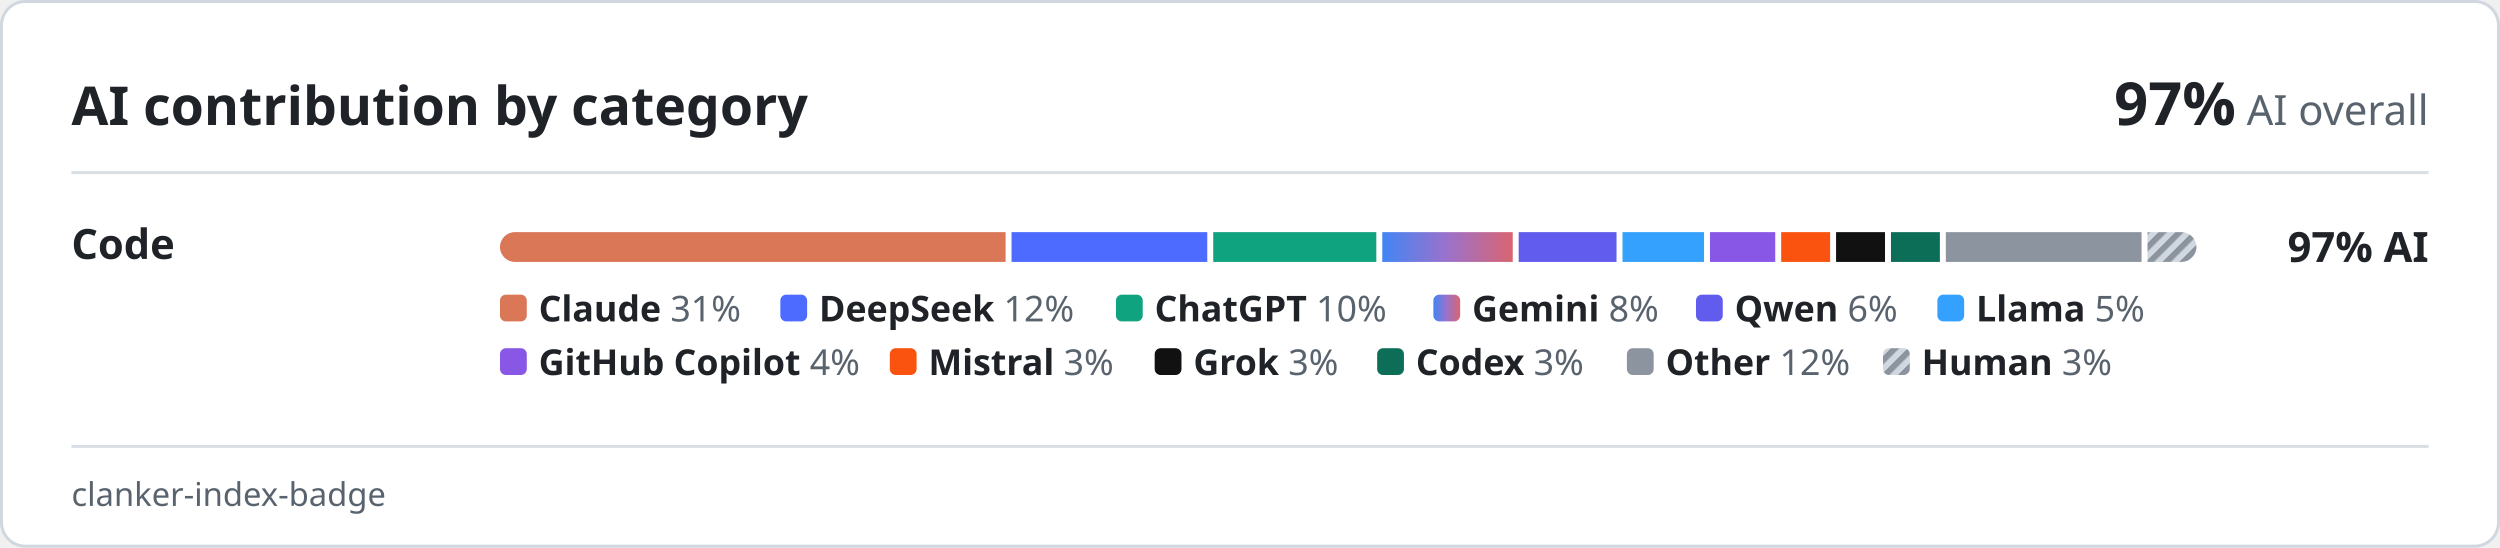
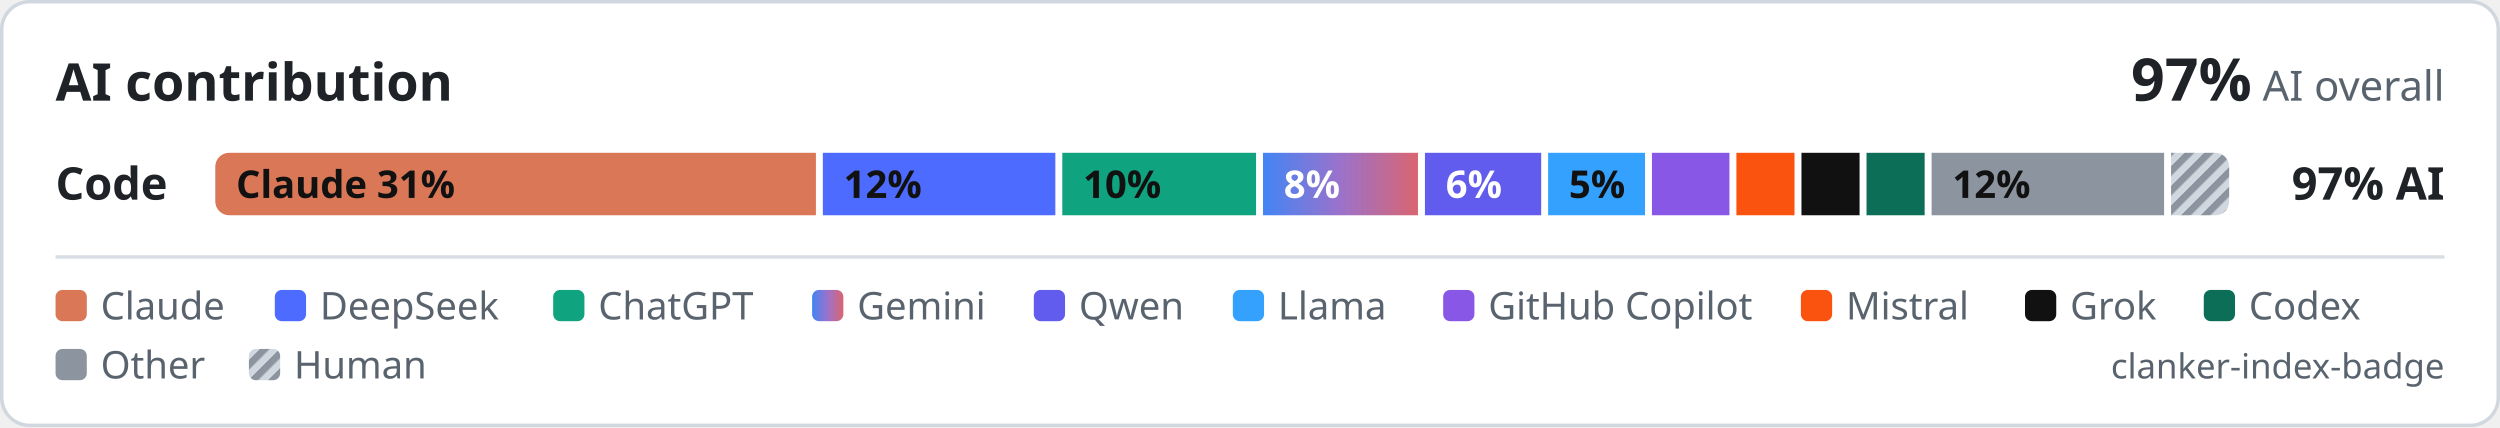
- <svg xmlns="http://www.w3.org/2000/svg" width="840" height="184" viewBox="0 0 840 184" role="img" aria-labelledby="t">
+ <svg xmlns="http://www.w3.org/2000/svg" width="720" height="123" viewBox="0 0 720 123" role="img" aria-labelledby="t">
  <defs>
    <linearGradient id="f0" x1="0" y1="0" x2="1" y2="0">
      <stop offset="0%" stop-color="#4285F4" />
      <stop offset="50%" stop-color="#9B72CB" />
      <stop offset="100%" stop-color="#D96570" />
    </linearGradient>
    <pattern id="f1" width="4" height="4" patternUnits="userSpaceOnUse" patternTransform="rotate(45)">
      <rect width="4" height="4" fill="#d0d7de" />
      <rect width="2" height="4" fill="#8c959f" />
    </pattern>
  </defs>
-   <rect x="0.5" y="0.5" width="839" height="183" rx="8" fill="#ffffff" stroke="#d0d7de" stroke-width="1" />
+   <rect x="0.5" y="0.5" width="719" height="122" rx="8" fill="#ffffff" stroke="#d0d7de" stroke-width="1" />
  <g font-family="-apple-system, BlinkMacSystemFont, 'Segoe UI', 'Noto Sans', Helvetica, Arial, sans-serif">
-     <text x="24" y="42" font-size="18" font-weight="600" fill="#1f2328">AI contribution by category</text>
-     <text x="816" y="42" text-anchor="end" font-size="14" fill="#59636e">
-       <tspan font-size="20" font-weight="700" fill="#1f2328">97%</tspan> AI overall</text>
-     <line x1="24" y1="58" x2="816" y2="58" stroke="#d8dee4" />
-     <text x="24" y="87" font-size="14" font-weight="600" fill="#1f2328">Code</text>
+     <text x="16" y="29" font-size="15" font-weight="600" fill="#1f2328">AI contribution</text>
+     <text x="704" y="29" text-anchor="end" font-size="12" fill="#59636e">
+       <tspan font-size="17" font-weight="800" fill="#1f2328">97%</tspan> AI overall</text>
+     <text x="16" y="57.5" font-size="13" font-weight="600" fill="#1f2328">Code</text>
    <clipPath id="c0">
-       <rect x="168" y="78" width="570" height="10" rx="5" />
+       <rect x="62" y="44" width="580" height="18" rx="4" />
    </clipPath>
    <g clip-path="url(#c0)">
-       <rect x="168.00" y="78" width="169.88" height="10" fill="#D97757" />
-       <rect x="339.88" y="78" width="65.76" height="10" fill="#4D6BFE" />
-       <rect x="407.64" y="78" width="54.80" height="10" fill="#10A37F" />
-       <rect x="464.44" y="78" width="43.84" height="10" fill="url(#f0)" />
-       <rect x="510.28" y="78" width="32.88" height="10" fill="#615CED" />
-       <rect x="545.16" y="78" width="27.40" height="10" fill="#33A1FD" />
-       <rect x="574.56" y="78" width="21.92" height="10" fill="#8957E5" />
-       <rect x="598.48" y="78" width="16.44" height="10" fill="#FA520F" />
-       <rect x="616.92" y="78" width="16.44" height="10" fill="#111111" />
-       <rect x="635.36" y="78" width="16.44" height="10" fill="#0D6E57" />
-       <rect x="653.80" y="78" width="65.76" height="10" fill="#8c959f" />
-       <rect x="721.56" y="78" width="16.44" height="10" fill="url(#f1)" />
+       <rect x="62.00" y="44" width="172.98" height="18" fill="#D97757" />
+       <text x="68.00" y="57" font-size="11" font-weight="600" fill="#111111">Claude 31%</text>
+       <rect x="236.98" y="44" width="66.96" height="18" fill="#4D6BFE" />
+       <text x="242.98" y="57" font-size="11" font-weight="600" fill="#111111">12%</text>
+       <rect x="305.94" y="44" width="55.80" height="18" fill="#10A37F" />
+       <text x="311.94" y="57" font-size="11" font-weight="600" fill="#111111">10%</text>
+       <rect x="363.74" y="44" width="44.64" height="18" fill="url(#f0)" />
+       <text x="369.74" y="57" font-size="11" font-weight="600" fill="#ffffff">8%</text>
+       <rect x="410.38" y="44" width="33.48" height="18" fill="#615CED" />
+       <text x="416.38" y="57" font-size="11" font-weight="600" fill="#ffffff">6%</text>
+       <rect x="445.86" y="44" width="27.90" height="18" fill="#33A1FD" />
+       <text x="451.86" y="57" font-size="11" font-weight="600" fill="#111111">5%</text>
+       <rect x="475.76" y="44" width="22.32" height="18" fill="#8957E5" />
+       <rect x="500.08" y="44" width="16.74" height="18" fill="#FA520F" />
+       <rect x="518.82" y="44" width="16.74" height="18" fill="#111111" />
+       <rect x="537.56" y="44" width="16.74" height="18" fill="#0D6E57" />
+       <rect x="556.30" y="44" width="66.96" height="18" fill="#8c959f" />
+       <text x="562.30" y="57" font-size="11" font-weight="600" fill="#111111">12%</text>
+       <rect x="625.26" y="44" width="16.74" height="18" fill="url(#f1)" />
    </g>
-     <text x="816" y="88" text-anchor="end" font-size="14" font-weight="700" fill="#1f2328">97% AI</text>
-     <rect x="168" y="99" width="9" height="9" rx="2" fill="#D97757" />
-     <text x="181" y="108" font-size="12" fill="#59636e">
-       <tspan font-weight="600" fill="#1f2328">Claude</tspan> 31%</text>
-     <rect x="262.192" y="99" width="9" height="9" rx="2" fill="#4D6BFE" />
-     <text x="275.192" y="108" font-size="12" fill="#59636e">
-       <tspan font-weight="600" fill="#1f2328">DeepSeek</tspan> 12%</text>
-     <rect x="374.955" y="99" width="9" height="9" rx="2" fill="#10A37F" />
-     <text x="387.955" y="108" font-size="12" fill="#59636e">
-       <tspan font-weight="600" fill="#1f2328">ChatGPT</tspan> 10%</text>
-     <rect x="481.613" y="99" width="9" height="9" rx="2" fill="url(#f0)" />
-     <text x="494.613" y="108" font-size="12" fill="#59636e">
-       <tspan font-weight="600" fill="#1f2328">Gemini</tspan> 8%</text>
-     <rect x="569.848" y="99" width="9" height="9" rx="2" fill="#615CED" />
-     <text x="582.848" y="108" font-size="12" fill="#59636e">
-       <tspan font-weight="600" fill="#1f2328">Qwen</tspan> 6%</text>
-     <rect x="650.96" y="99" width="9" height="9" rx="2" fill="#33A1FD" />
-     <text x="663.96" y="108" font-size="12" fill="#59636e">
-       <tspan font-weight="600" fill="#1f2328">Llama</tspan> 5%</text>
-     <rect x="168" y="117" width="9" height="9" rx="2" fill="#8957E5" />
-     <text x="181" y="126" font-size="12" fill="#59636e">
-       <tspan font-weight="600" fill="#1f2328">GitHub Copilot</tspan> 4%</text>
-     <rect x="298.974" y="117" width="9" height="9" rx="2" fill="#FA520F" />
-     <text x="311.974" y="126" font-size="12" fill="#59636e">
-       <tspan font-weight="600" fill="#1f2328">Mistral</tspan> 3%</text>
-     <rect x="387.973" y="117" width="9" height="9" rx="2" fill="#111111" />
-     <text x="400.973" y="126" font-size="12" fill="#59636e">
-       <tspan font-weight="600" fill="#1f2328">Grok</tspan> 3%</text>
-     <rect x="462.725" y="117" width="9" height="9" rx="2" fill="#0D6E57" />
-     <text x="475.725" y="126" font-size="12" fill="#59636e">
-       <tspan font-weight="600" fill="#1f2328">Codex</tspan> 3%</text>
-     <rect x="546.635" y="117" width="9" height="9" rx="2" fill="#8c959f" />
-     <text x="559.635" y="126" font-size="12" fill="#59636e">
-       <tspan font-weight="600" fill="#1f2328">Other</tspan> 12%</text>
-     <rect x="632.686" y="117" width="9" height="9" rx="2" fill="url(#f1)" />
-     <text x="645.686" y="126" font-size="12" fill="#59636e">
-       <tspan font-weight="600" fill="#1f2328">Human</tspan> 3%</text>
-     <line x1="24" y1="150" x2="816" y2="150" stroke="#d8dee4" />
-     <text x="24" y="170" font-size="11" fill="#59636e">clanker-index-badge</text>
+     <text x="704" y="57.5" text-anchor="end" font-size="13" font-weight="700" fill="#1f2328">97% AI</text>
+     <line x1="16" y1="74" x2="704" y2="74" stroke="#d8dee4" />
+     <rect x="16" y="83.5" width="9" height="9" rx="2" fill="#D97757" />
+     <text x="29" y="92" font-size="11" fill="#59636e">Claude</text>
+     <rect x="79.146" y="83.5" width="9" height="9" rx="2" fill="#4D6BFE" />
+     <text x="92.146" y="92" font-size="11" fill="#59636e">DeepSeek</text>
+     <rect x="159.316" y="83.5" width="9" height="9" rx="2" fill="#10A37F" />
+     <text x="172.316" y="92" font-size="11" fill="#59636e">ChatGPT</text>
+     <rect x="233.888" y="83.5" width="9" height="9" rx="2" fill="url(#f0)" />
+     <text x="246.888" y="92" font-size="11" fill="#59636e">Gemini</text>
+     <rect x="297.734" y="83.5" width="9" height="9" rx="2" fill="#615CED" />
+     <text x="310.734" y="92" font-size="11" fill="#59636e">Qwen</text>
+     <rect x="355.05" y="83.5" width="9" height="9" rx="2" fill="#33A1FD" />
+     <text x="368.05" y="92" font-size="11" fill="#59636e">Llama</text>
+     <rect x="415.631" y="83.5" width="9" height="9" rx="2" fill="#8957E5" />
+     <text x="428.631" y="92" font-size="11" fill="#59636e">GitHub Copilot</text>
+     <rect x="518.654" y="83.5" width="9" height="9" rx="2" fill="#FA520F" />
+     <text x="531.654" y="92" font-size="11" fill="#59636e">Mistral</text>
+     <rect x="583.199" y="83.5" width="9" height="9" rx="2" fill="#111111" />
+     <text x="596.199" y="92" font-size="11" fill="#59636e">Grok</text>
+     <rect x="634.685" y="83.5" width="9" height="9" rx="2" fill="#0D6E57" />
+     <text x="647.685" y="92" font-size="11" fill="#59636e">Codex</text>
+     <rect x="16" y="100.5" width="9" height="9" rx="2" fill="#8c959f" />
+     <text x="29" y="109" font-size="11" fill="#59636e">Other</text>
+     <rect x="71.684" y="100.5" width="9" height="9" rx="2" fill="url(#f1)" />
+     <text x="84.684" y="109" font-size="11" fill="#59636e">Human</text>
+     <text x="704" y="109" text-anchor="end" font-size="10" fill="#59636e">clanker-index-badge</text>
  </g>
</svg>
